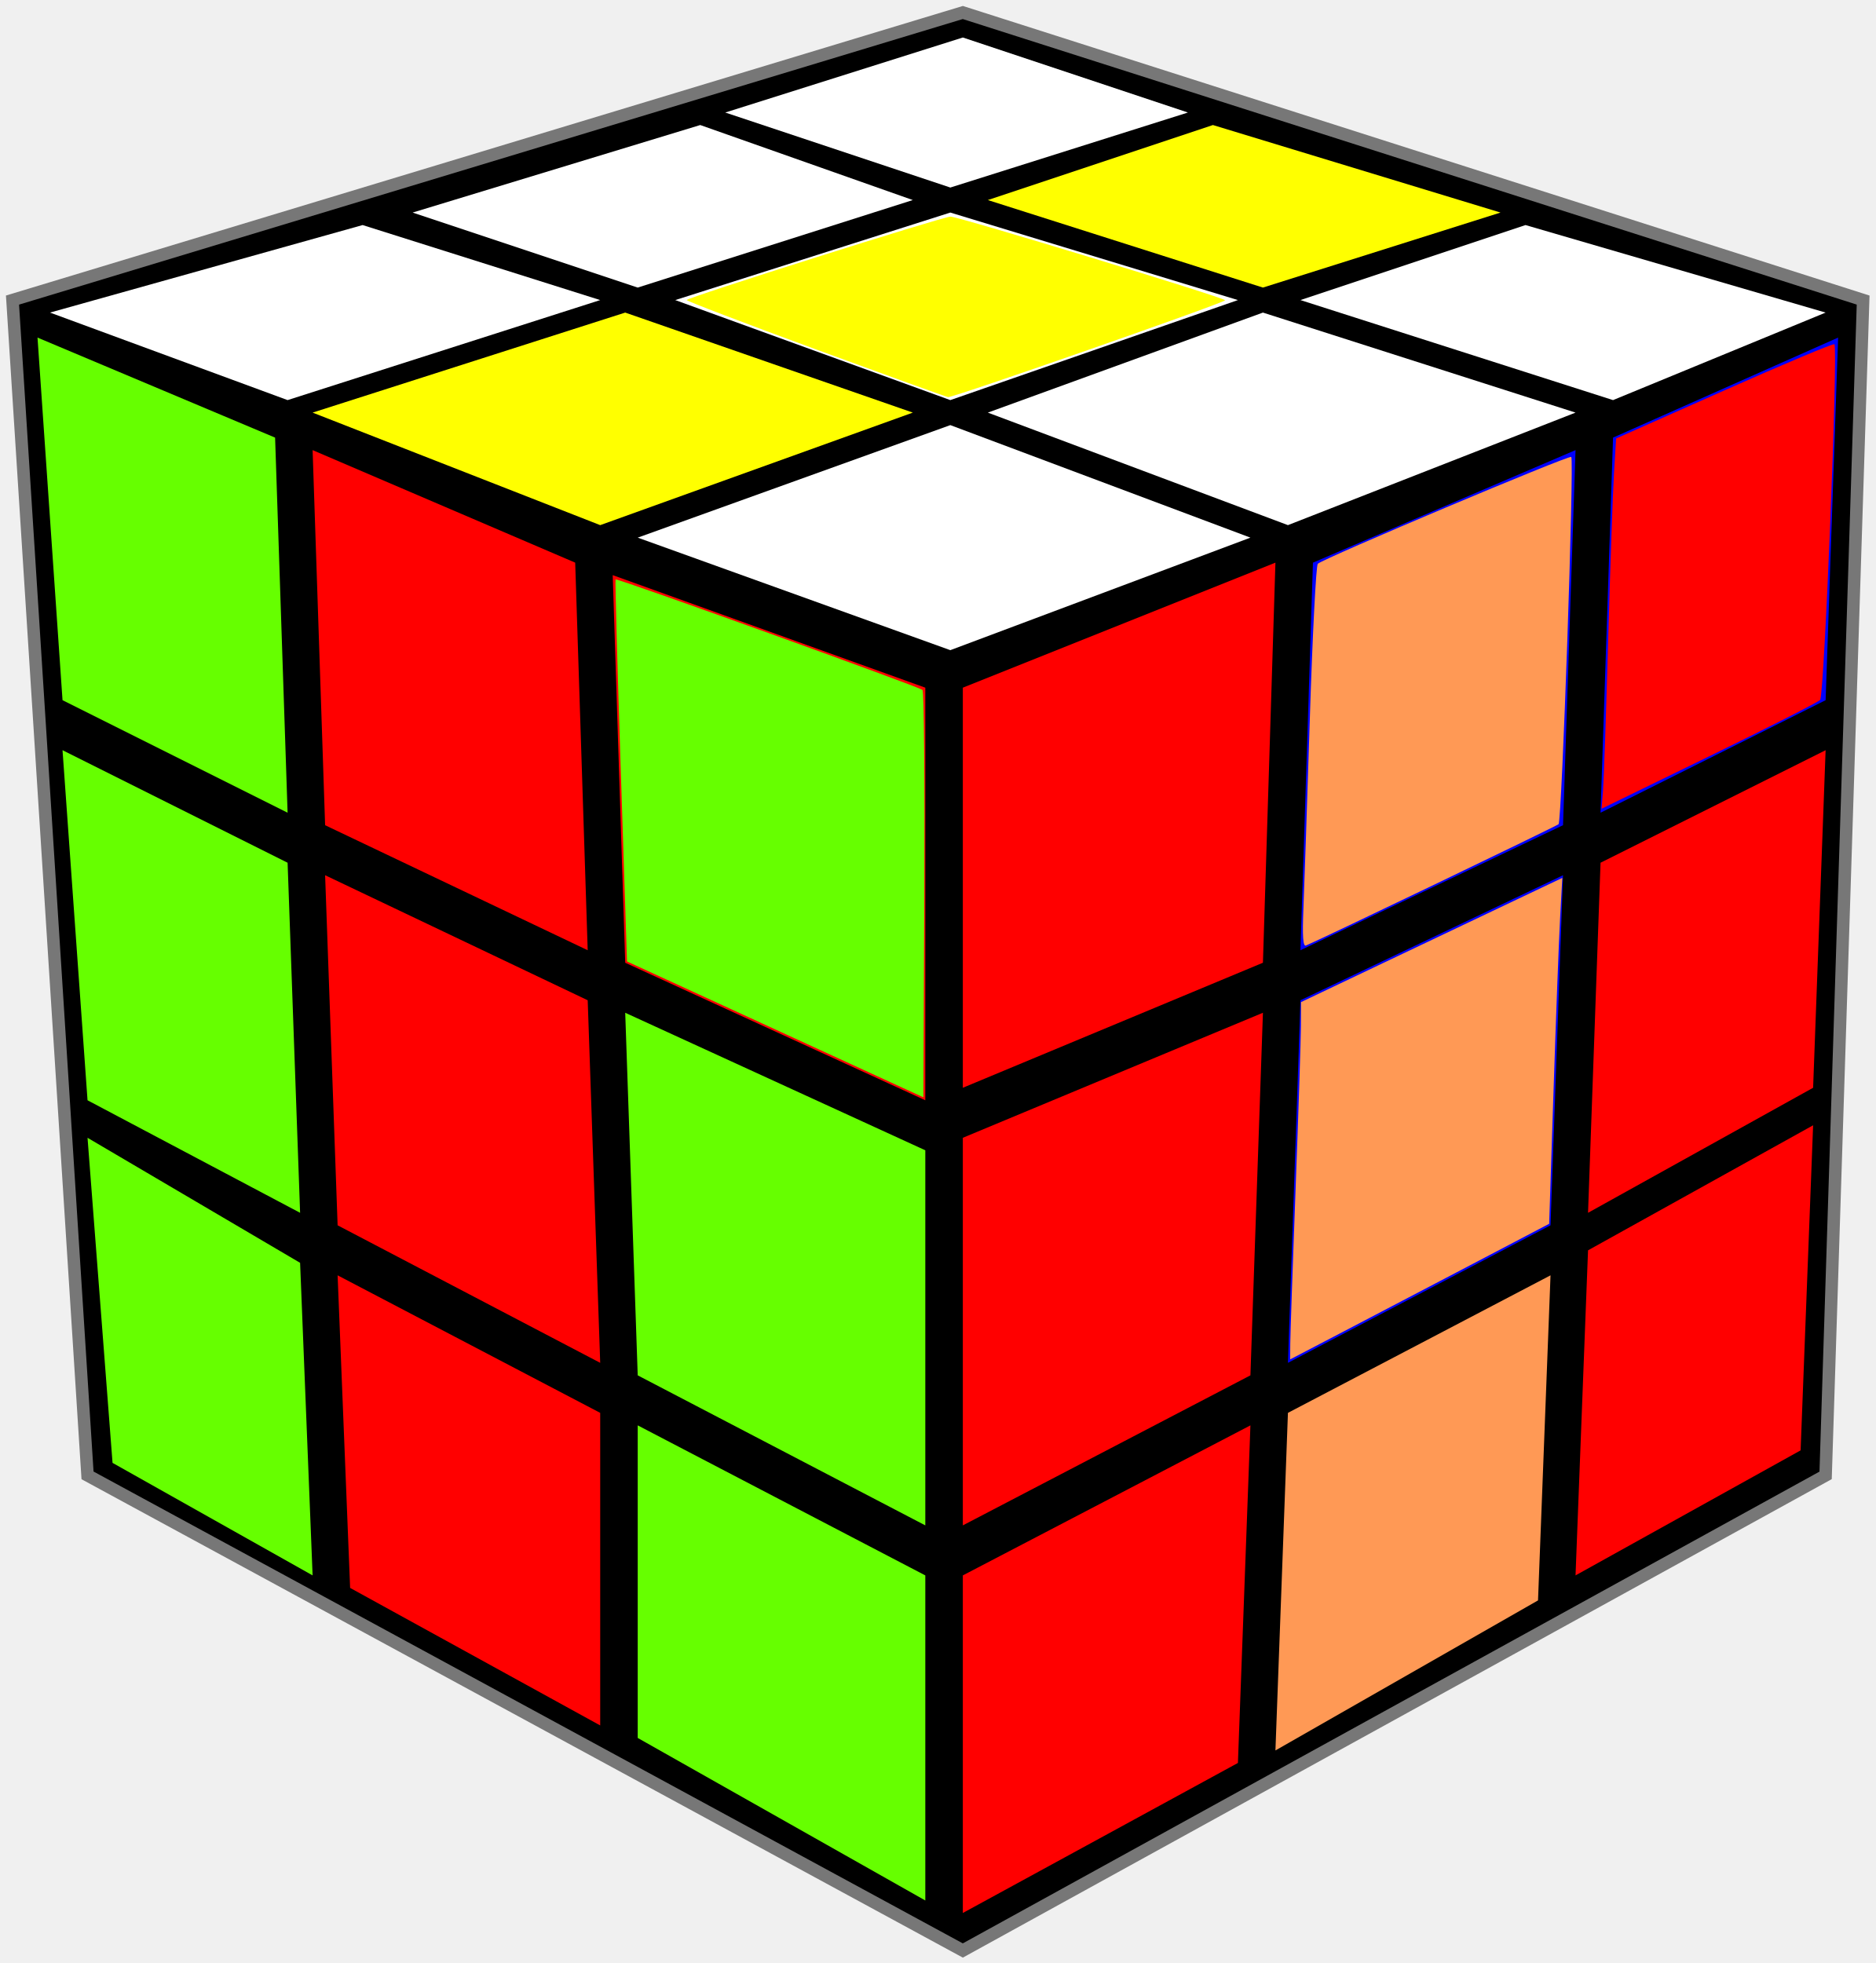
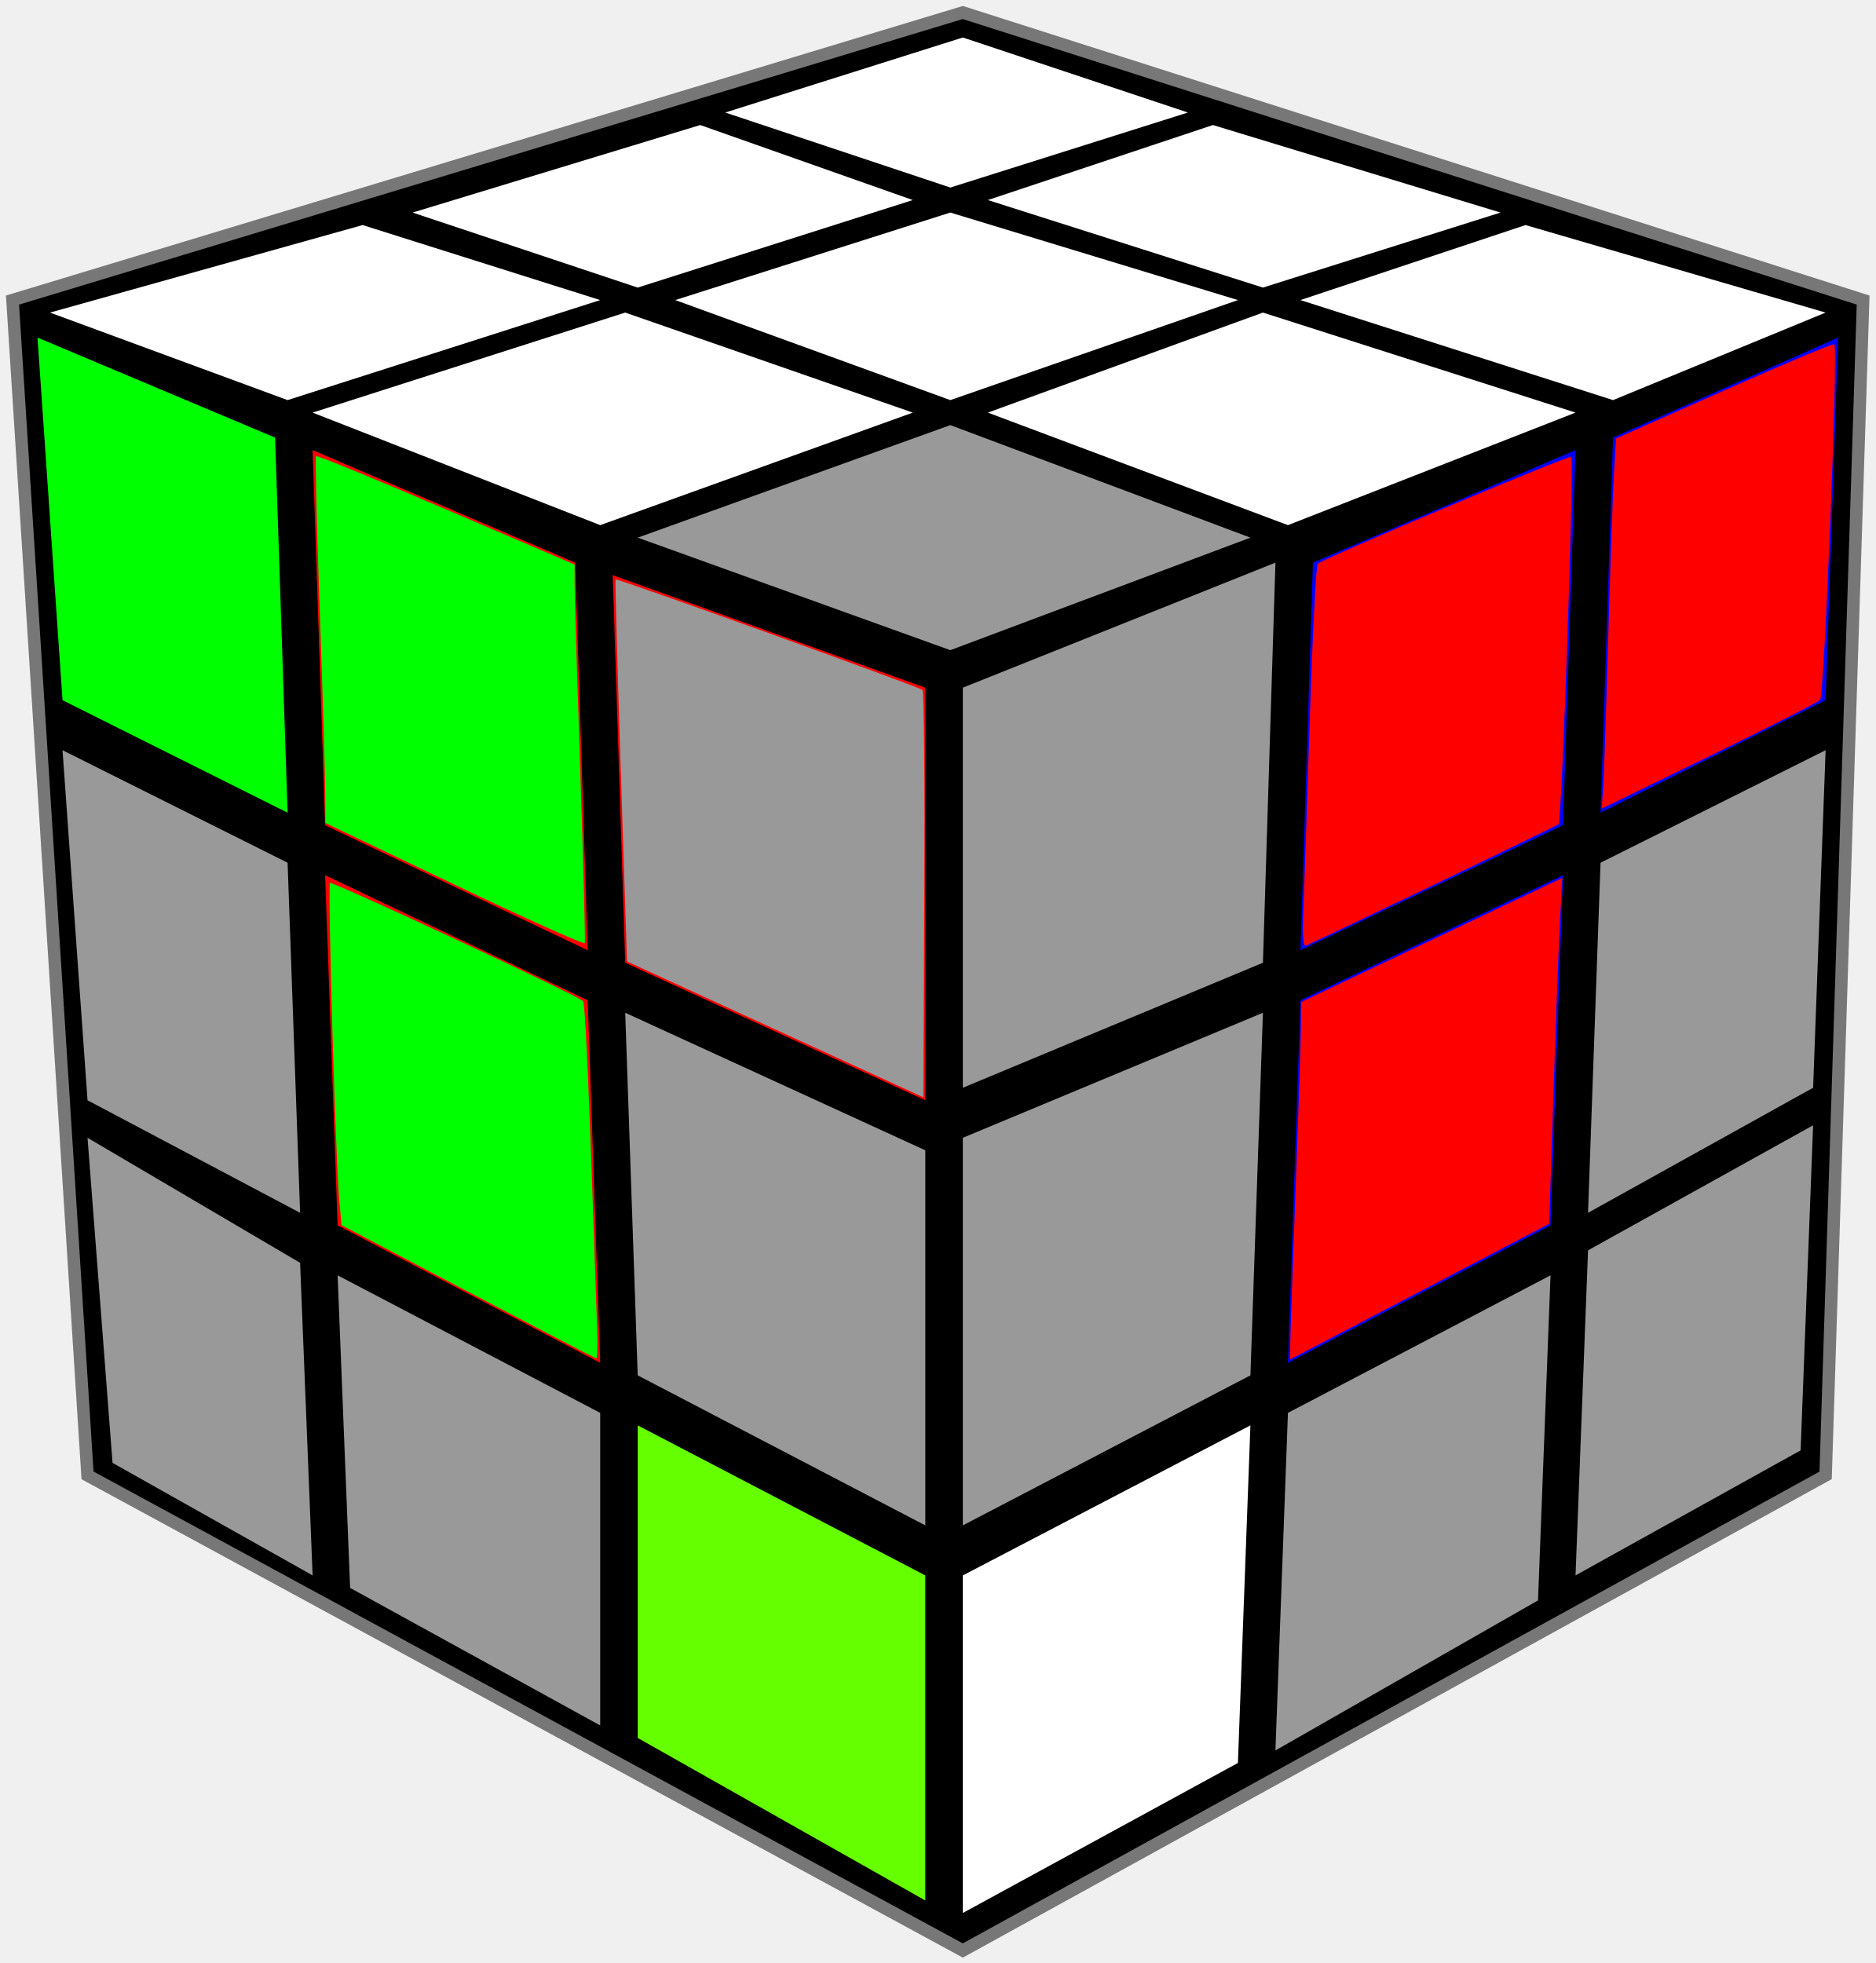
<svg xmlns="http://www.w3.org/2000/svg" version="1.1" width="150px" height="157px" id="svg28">
  <defs id="defs28" />
  <g id="g28">
    <path style="fill:#000;stroke:#777" d="M 77,1 149,24 146,118 77,156 7,118 1,24 z" id="path1" />
-     <path style="fill:#66ff00" d="M 3,27 22,35 23,65 5,56" id="path2" />
+     <path style="fill:#00ff00" d="M 3,27 22,35 23,65 5,56" id="path2" />
    <path style="fill:#f00" d="M 25,36 46,45 47,76 26,66" id="path3" />
    <path style="fill:#f00" d="M 49,46 74,55 74,88 50,77" id="path4" />
-     <path style="fill:#66ff00" d="M 5,60 23,69 24,97 7,88" id="path5" />
+     <path style="fill:#999999" d="M 5,60 23,69 24,97 7,88" id="path5" />
    <path style="fill:#f00" d="M 26,70 47,80 48,109 27,98" id="path6" />
-     <path style="fill:#66ff00" d="M 50,81 74,92 74,122 51,110" id="path7" />
-     <path style="fill:#66ff00" d="M 7,91 24,101 25,126 9,117" id="path8" />
-     <path style="fill:#ff0000" d="M 27,102 48,113 48,138 28,127" id="path9" />
+     <path style="fill:#999999" d="M 50,81 74,92 74,122 51,110" id="path7" />
+     <path style="fill:#999999" d="M 7,91 24,101 25,126 9,117" id="path8" />
+     <path style="fill:#999999" d="M 27,102 48,113 48,138 28,127" id="path9" />
    <path style="fill:#66ff00" d="M 51,114 74,126 74,152 51,139" id="path10" />
-     <path style="fill:#fff" d="M 29,18 48,24 23,32 4,25" id="path11" />
+     <path style="fill:#ffffff" d="M 29,18 48,24 23,32 4,25" id="path11" />
    <path style="fill:#fff" d="M 56,10 73,16 51,23 33,17" id="path12" />
-     <path style="fill:#fff" d="M 77,3 95,9 76,15 58,9" id="path13" />
-     <path style="fill:#ffff00" d="M 50,25 73,33 48,42 25,33" id="path14" />
+     <path style="fill:#ffffff" d="M 77,3 95,9 76,15 58,9" id="path13" />
+     <path style="fill:#fff" d="M 50,25 73,33 48,42 25,33" id="path14" />
    <path style="fill:#fff" d="M 76,17 99,24 76,32 54,24" id="path15" />
-     <path style="fill:#ffff00" d="M 97,10 120,17 101,23 79,16" id="path16" />
-     <path style="fill:#ffffff" d="M 76,34 100,43 76,52 51,43" id="path17" />
-     <path style="fill:#fff" d="M 122,18 146,25 129,32 104,24" id="path19" />
-     <path style="fill:#ff0000" d="M 77,87 101,77 102,45 77,55" id="path20" />
+     <path style="fill:#fff" d="M 97,10 120,17 101,23 79,16" id="path16" />
+     <path style="fill:#999999" d="M 76,34 100,43 76,52 51,43" id="path17" />
+     <path style="fill:#ffffff" d="M 122,18 146,25 129,32 104,24" id="path19" />
+     <path style="fill:#999999" d="M 77,87 101,77 102,45 77,55" id="path20" />
    <path style="fill:#00f" d="M 126,36 125,66 104,76 105,45" id="path21" />
    <path style="fill:#00f" d="M 147,27 146,56 128,65 129,35" id="path22" />
-     <path style="fill:#ff0000" d="M 77,122 100,110 101,81 77,91" id="path23" />
+     <path style="fill:#999999" d="M 77,122 100,110 101,81 77,91" id="path23" />
    <path style="fill:#00f" d="M 125,70 124,98 103,109 104,80" id="path24" />
-     <path style="fill:#ff0000" d="M 146,60 145,87 127,97 128,69" id="path25" />
-     <path style="fill:#ff0000" d="M 77,153 99,141 100,114 77,126" id="path26" />
-     <path style="fill:#ff9955;fill-opacity:1" d="M 124,102 123,128 102,140 103,113" id="path27" />
-     <path style="fill:#ff0000" d="M 145,90 144,116 126,126 127,100" id="path28" />
-     <path style="fill:#ff0000;fill-opacity:1;stroke-width:0.289" d="M 37.428,103.309 27.312,97.989 27.135,96.032 C 26.834,92.712 26.194,70.82 26.392,70.621 c 0.166,-0.166 19.646,8.921 20.228,9.436 0.193,0.171 0.491,7.062 1.133,26.229 0.044,1.311 0.015,2.375 -0.065,2.363 -0.079,-0.012 -4.697,-2.415 -10.26,-5.341 z" id="path39" />
-     <path style="fill:#66ff00;fill-opacity:1;stroke-width:0.289" d="M 61.994,82.328 50.145,76.896 49.647,61.658 c -0.274,-8.381 -0.462,-15.274 -0.418,-15.318 0.111,-0.111 24.276,8.591 24.545,8.839 0.121,0.111 0.186,7.487 0.145,16.392 l -0.075,16.19 z" id="path40" />
-     <path style="fill:#ff0000;fill-opacity:1;stroke-width:0.289" d="m 36.344,70.746 -10.332,-4.928 -0.003,-2.345 c -0.002,-1.29 -0.198,-7.86 -0.437,-14.601 -0.239,-6.74 -0.373,-12.317 -0.297,-12.393 0.076,-0.076 4.76,1.845 10.409,4.268 l 10.271,4.406 -8.13e-4,1.629 c -4.47e-4,0.896 0.203,7.652 0.452,15.013 0.249,7.361 0.412,13.495 0.362,13.632 -0.05,0.136 -4.74,-1.97 -10.423,-4.68 z" id="path41" />
-     <path style="fill:#ffff00;fill-opacity:1;stroke-width:0.289" d="M 65.246,27.94 C 59.563,25.855 54.916,24.081 54.918,23.997 c 0.006,-0.19 20.495,-6.671 21.093,-6.672 0.65,-0.001 21.964,6.492 21.965,6.691 5.67e-4,0.189 -21.753,7.795 -22.151,7.745 -0.136,-0.017 -4.897,-1.737 -10.58,-3.821 z" id="path42" />
-     <path style="fill:#ff9955;fill-opacity:1;stroke-width:0.289" d="m 103.187,107.467 c 0.004,-0.689 0.196,-6.26 0.426,-12.38 0.23,-6.12 0.422,-11.985 0.426,-13.033 l 0.007,-1.905 6.575,-3.128 c 3.616,-1.721 8.318,-3.956 10.448,-4.967 l 3.872,-1.839 -0.178,3.26 c -0.098,1.793 -0.334,8.017 -0.525,13.831 l -0.347,10.571 -6.382,3.348 c -3.51,1.841 -8.17,4.281 -10.356,5.422 l -3.974,2.075 z" id="path43" />
-     <path style="fill:#ff9955;fill-opacity:1;stroke-width:0.289" d="m 104.241,72.634 c 0.07,-1.719 0.3,-8.566 0.512,-15.217 0.212,-6.651 0.498,-12.197 0.634,-12.325 0.471,-0.441 20.101,-8.717 20.271,-8.547 0.247,0.247 -0.75,29.128 -1.015,29.374 -0.176,0.164 -18.924,9.168 -20.202,9.703 -0.236,0.099 -0.292,-0.731 -0.201,-2.988 z" id="path44" />
+     <path style="fill:#999999" d="M 146,60 145,87 127,97 128,69" id="path25" />
+     <path style="fill:#ffffff" d="M 77,153 99,141 100,114 77,126" id="path26" />
+     <path style="fill:#999999" d="M 124,102 123,128 102,140 103,113" id="path27" />
+     <path style="fill:#999999" d="M 145,90 144,116 126,126 127,100" id="path28" />
+     <path style="fill:#00ff00;fill-opacity:1;stroke-width:0.289" d="M 37.428,103.309 27.312,97.989 27.135,96.032 C 26.834,92.712 26.194,70.82 26.392,70.621 c 0.166,-0.166 19.646,8.921 20.228,9.436 0.193,0.171 0.491,7.062 1.133,26.229 0.044,1.311 0.015,2.375 -0.065,2.363 -0.079,-0.012 -4.697,-2.415 -10.26,-5.341 z" id="path39" />
+     <path style="fill:#999999;fill-opacity:1;stroke-width:0.289" d="M 61.994,82.328 50.145,76.896 49.647,61.658 c -0.274,-8.381 -0.462,-15.274 -0.418,-15.318 0.111,-0.111 24.276,8.591 24.545,8.839 0.121,0.111 0.186,7.487 0.145,16.392 l -0.075,16.19 z" id="path40" />
+     <path style="fill:#00ff00;fill-opacity:1;stroke-width:0.289" d="m 36.344,70.746 -10.332,-4.928 -0.003,-2.345 c -0.002,-1.29 -0.198,-7.86 -0.437,-14.601 -0.239,-6.74 -0.373,-12.317 -0.297,-12.393 0.076,-0.076 4.76,1.845 10.409,4.268 l 10.271,4.406 -8.13e-4,1.629 c -4.47e-4,0.896 0.203,7.652 0.452,15.013 0.249,7.361 0.412,13.495 0.362,13.632 -0.05,0.136 -4.74,-1.97 -10.423,-4.68 z" id="path41" />
+     <path style="fill:#ffffff;fill-opacity:1;stroke-width:0.289" d="M 65.246,27.94 C 59.563,25.855 54.916,24.081 54.918,23.997 c 0.006,-0.19 20.495,-6.671 21.093,-6.672 0.65,-0.001 21.964,6.492 21.965,6.691 5.67e-4,0.189 -21.753,7.795 -22.151,7.745 -0.136,-0.017 -4.897,-1.737 -10.58,-3.821 z" id="path42" />
+     <path style="fill:#ff0000;fill-opacity:1;stroke-width:0.289" d="m 103.187,107.467 c 0.004,-0.689 0.196,-6.26 0.426,-12.38 0.23,-6.12 0.422,-11.985 0.426,-13.033 l 0.007,-1.905 6.575,-3.128 c 3.616,-1.721 8.318,-3.956 10.448,-4.967 l 3.872,-1.839 -0.178,3.26 c -0.098,1.793 -0.334,8.017 -0.525,13.831 l -0.347,10.571 -6.382,3.348 c -3.51,1.841 -8.17,4.281 -10.356,5.422 l -3.974,2.075 z" id="path43" />
+     <path style="fill:#ff0000;fill-opacity:1;stroke-width:0.289" d="m 104.241,72.634 c 0.07,-1.719 0.3,-8.566 0.512,-15.217 0.212,-6.651 0.498,-12.197 0.634,-12.325 0.471,-0.441 20.101,-8.717 20.271,-8.547 0.247,0.247 -0.75,29.128 -1.015,29.374 -0.176,0.164 -18.924,9.168 -20.202,9.703 -0.236,0.099 -0.292,-0.731 -0.201,-2.988 z" id="path44" />
    <path style="fill:#ffffff" d="M 101,25 126,33 103,42 79,33" id="path18" />
    <path style="fill:#ff0000;fill-opacity:1;stroke-width:0.289" d="m 128.2,63.193 c 0.065,-0.818 0.25,-6.235 0.412,-12.037 0.162,-5.802 0.371,-11.795 0.465,-13.318 l 0.169,-2.769 8.654,-3.843 c 4.76,-2.114 8.72,-3.777 8.802,-3.695 0.308,0.308 -0.807,28.099 -1.142,28.45 -0.181,0.19 -4.188,2.225 -8.904,4.523 l -8.574,4.178 z" id="path45" />
  </g>
</svg>
